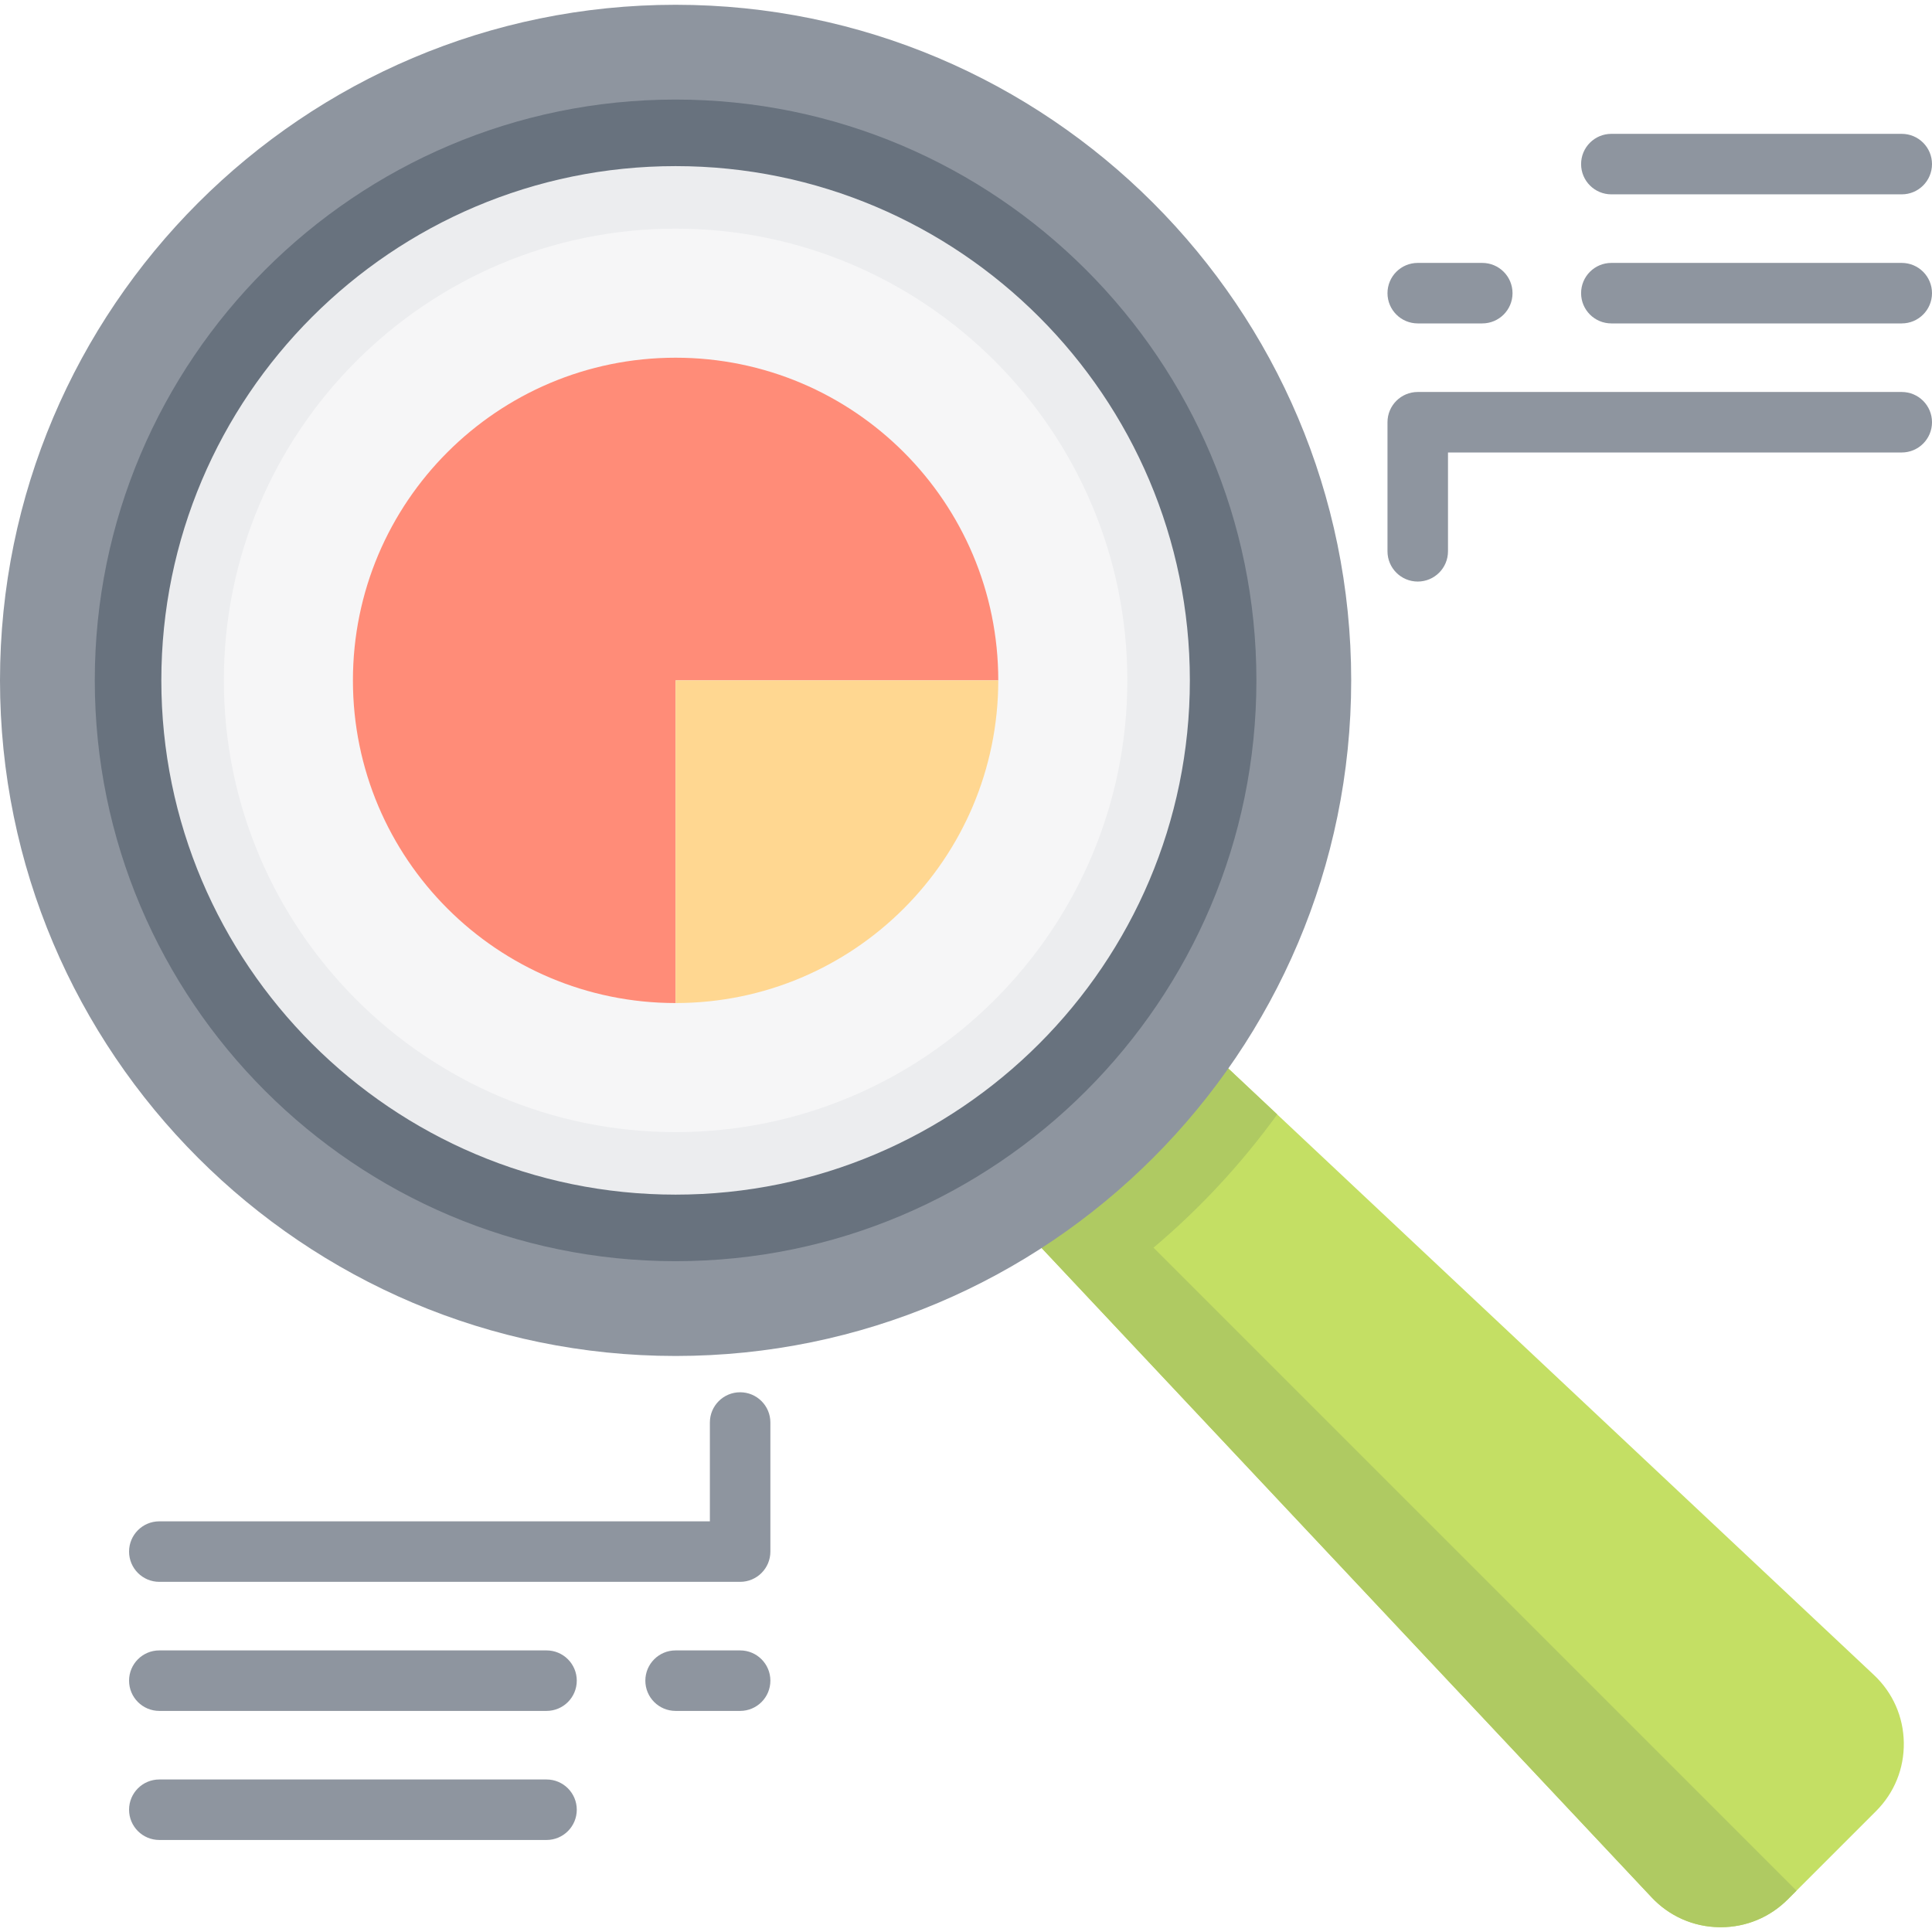
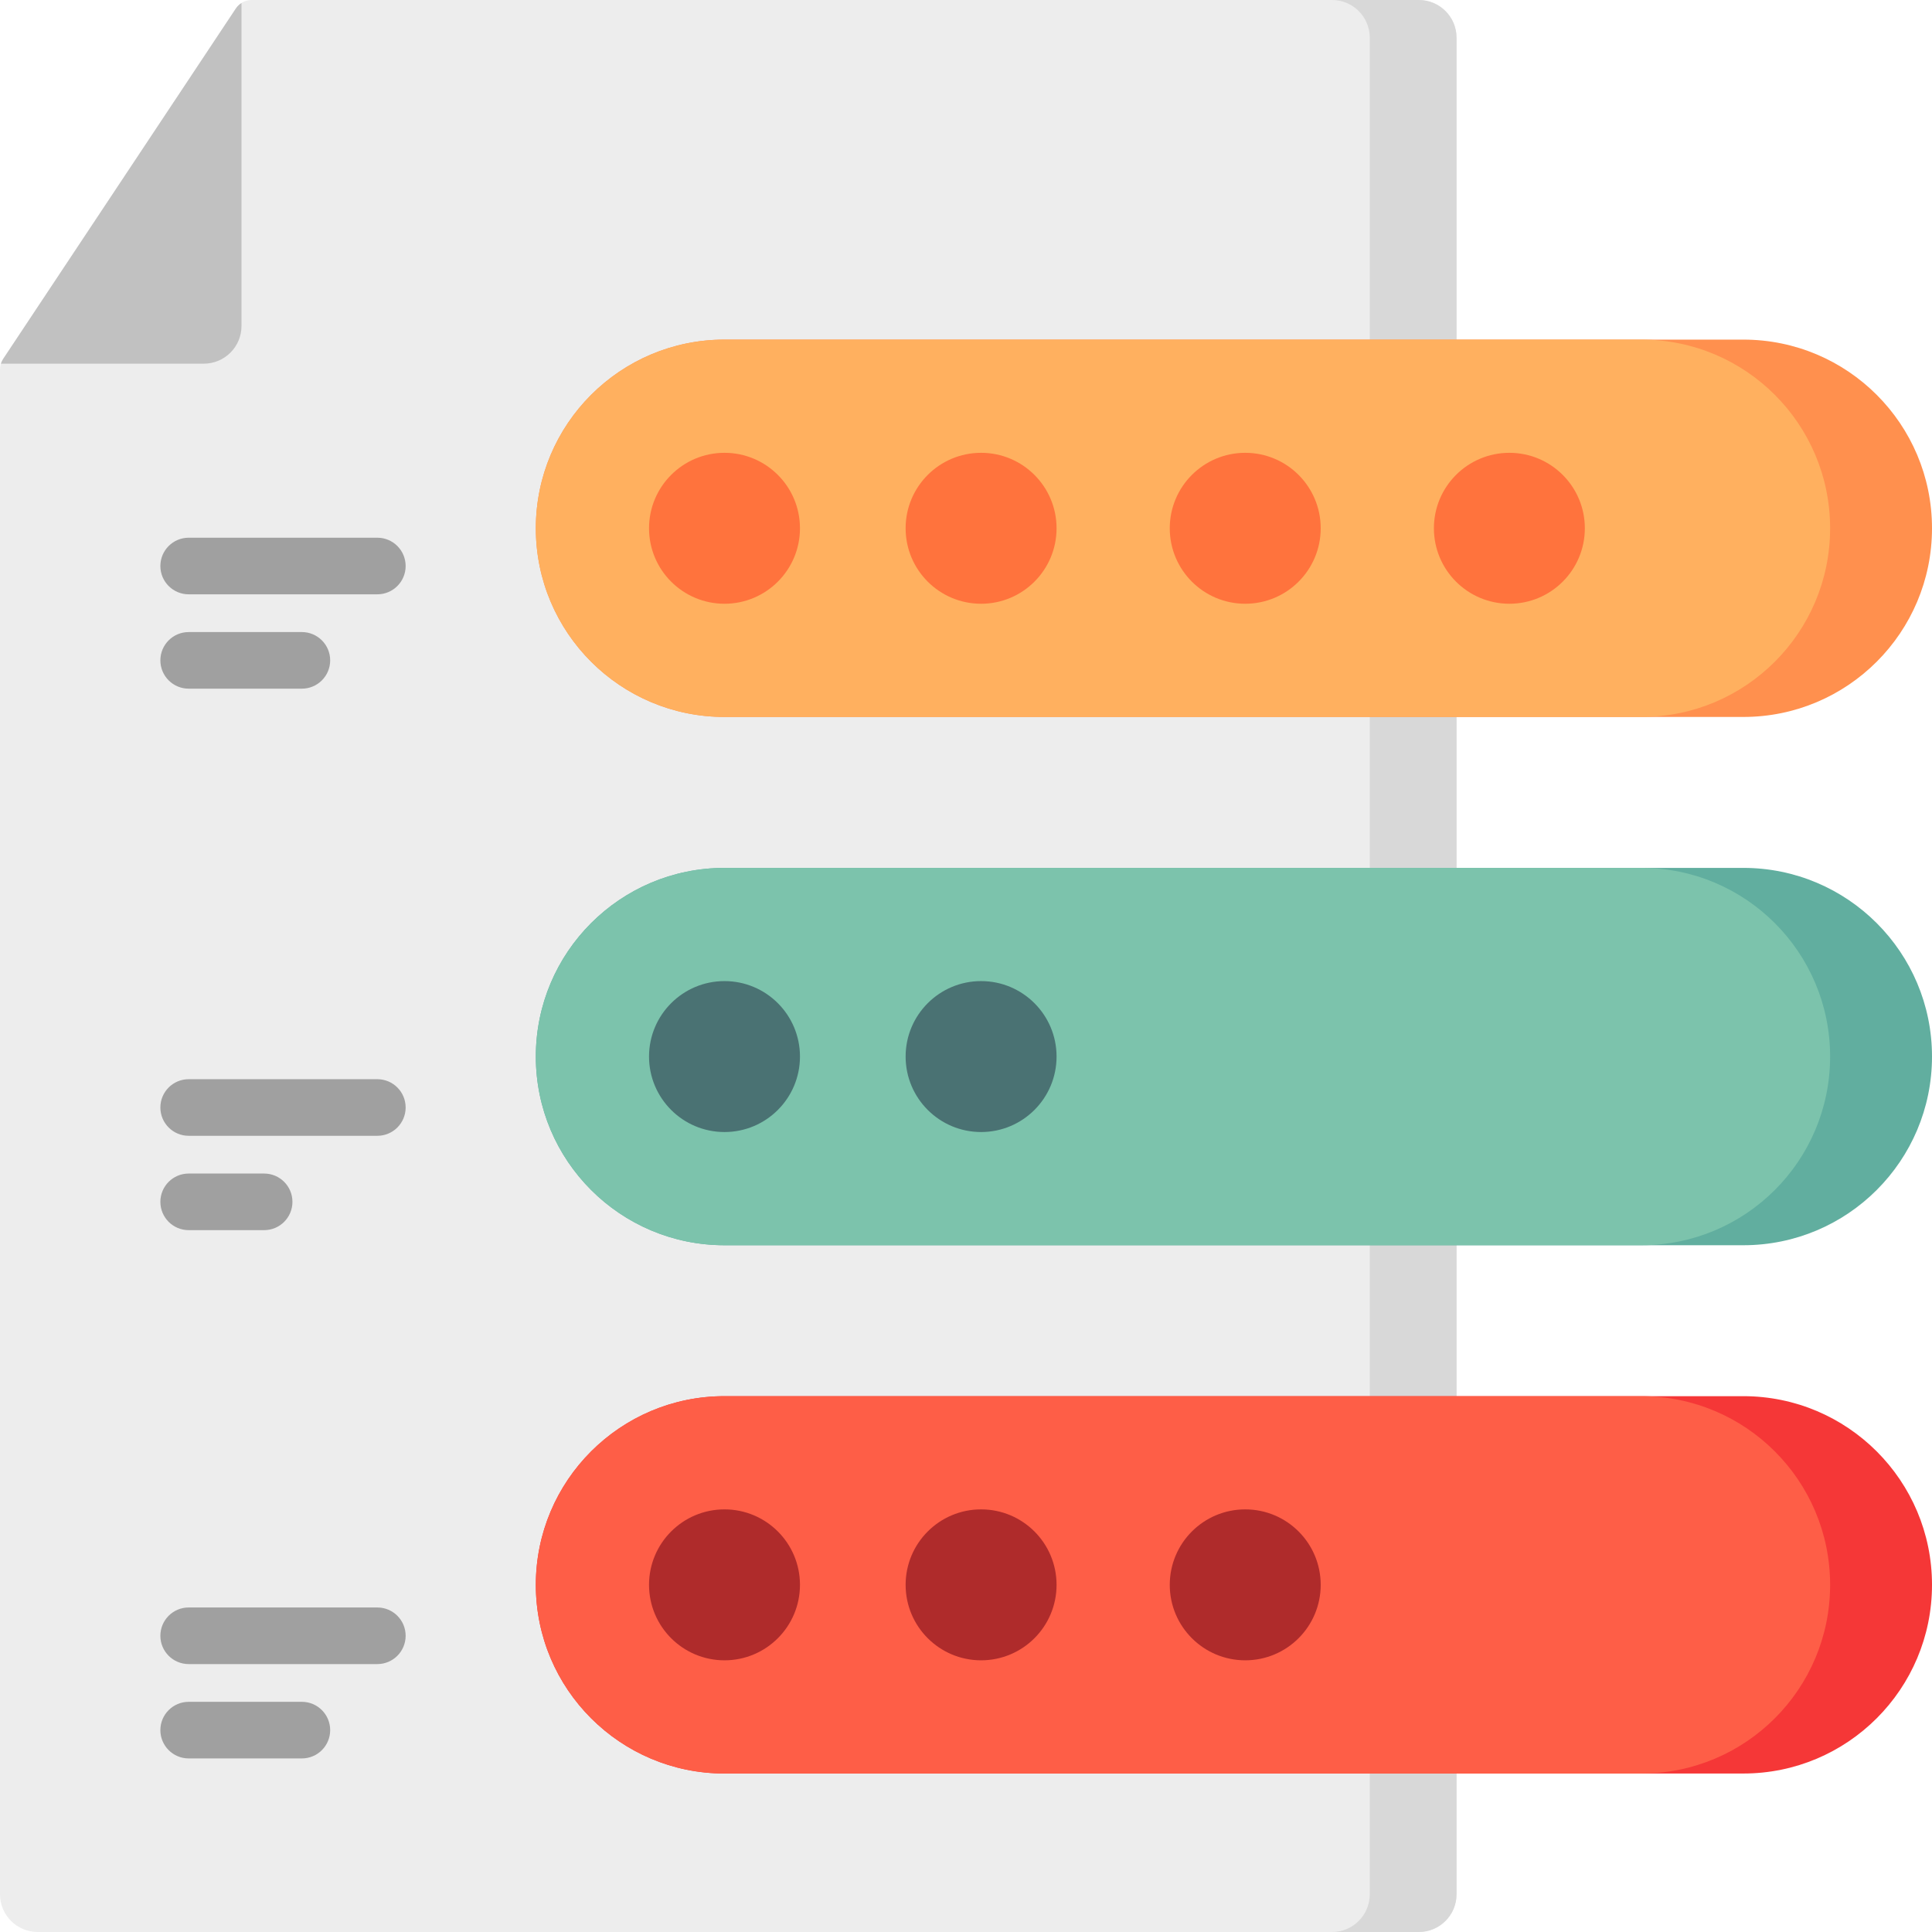
- <svg xmlns="http://www.w3.org/2000/svg" version="1.1" id="Layer_1" x="0px" y="0px" viewBox="0 0 512 512" style="enable-background:new 0 0 512 512;" xml:space="preserve">
-   <path style="fill:#C4DF64;" d="M496.612,443.887c4.998,4.697,7.81,11.059,7.917,17.917c0.107,6.857-2.504,13.305-7.354,18.154  l-23.418,23.418c-4.753,4.753-11.043,7.357-17.749,7.357c-0.135,0-0.27-0.001-0.405-0.003c-6.857-0.108-13.22-2.918-17.915-7.917  l-168.54-179.411l48.696-47.447L496.612,443.887z" />
-   <path style="fill:#AFCA62;" d="M338.472,295.331c-9.455,13.068-20.474,24.934-32.78,35.318l170.396,170.396l-2.33,2.33  c-4.753,4.753-11.043,7.357-17.749,7.357c-0.135,0-0.27-0.001-0.405-0.003c-6.857-0.108-13.22-2.918-17.915-7.917l-168.54-179.409  l48.696-47.447L338.472,295.331z" />
-   <path style="fill:#8E959F;" d="M179.04,1.267c98.723,0,179.04,80.318,179.04,179.04s-80.317,179.04-179.04,179.04  S0,279.028,0,180.306C0,81.583,80.317,1.267,179.04,1.267z" />
-   <path style="fill:#68727E;" d="M179.04,26.386c84.872,0,153.921,69.049,153.921,153.921S263.912,334.227,179.04,334.227  S25.119,265.178,25.119,180.306S94.167,26.386,179.04,26.386z" />
-   <path style="fill:#ECEDEF;" d="M179.04,44.022c75.147,0,136.284,61.136,136.284,136.284S254.187,316.59,179.04,316.59  S42.756,255.453,42.756,180.306S103.892,44.022,179.04,44.022z" />
-   <path style="fill:#F6F6F7;" d="M179.04,60.59c66.012,0,119.716,53.704,119.716,119.716S245.051,300.022,179.04,300.022  S59.324,246.318,59.324,180.306S113.028,60.59,179.04,60.59z" />
-   <path style="fill:#FF8C78;" d="M179.04,265.818c-47.227,0-85.511-38.285-85.511-85.511s38.285-85.511,85.511-85.511  s85.511,38.285,85.511,85.511H179.04V265.818z" />
-   <path style="fill:#FFD791;" d="M179.04,265.818v-85.511h85.511C264.551,227.532,226.267,265.818,179.04,265.818z" />
-   <g>
-     <path style="fill:#8E959F;" d="M42.221,419.204h153.921c4.427,0,8.017-3.588,8.017-8.017v-34.205c0-4.428-3.589-8.017-8.017-8.017   s-8.017,3.588-8.017,8.017v26.188H42.221c-4.427,0-8.017,3.588-8.017,8.017S37.794,419.204,42.221,419.204z" />
-     <path style="fill:#8E959F;" d="M179.04,453.409h17.102c4.427,0,8.017-3.588,8.017-8.017s-3.589-8.017-8.017-8.017H179.04   c-4.427,0-8.017,3.588-8.017,8.017S174.612,453.409,179.04,453.409z" />
-     <path style="fill:#8E959F;" d="M42.221,453.409h102.614c4.427,0,8.017-3.588,8.017-8.017s-3.589-8.017-8.017-8.017H42.221   c-4.427,0-8.017,3.588-8.017,8.017S37.794,453.409,42.221,453.409z" />
-     <path style="fill:#8E959F;" d="M42.221,487.613h102.614c4.427,0,8.017-3.588,8.017-8.017s-3.589-8.017-8.017-8.017H42.221   c-4.427,0-8.017,3.588-8.017,8.017S37.794,487.613,42.221,487.613z" />
-     <path style="fill:#8E959F;" d="M375.716,154.118c4.427,0,8.017-3.588,8.017-8.017v-26.188h120.251c4.427,0,8.017-3.588,8.017-8.017   s-3.589-8.017-8.017-8.017H375.716c-4.427,0-8.017,3.588-8.017,8.017v34.205C367.699,150.529,371.289,154.118,375.716,154.118z" />
-     <path style="fill:#8E959F;" d="M375.716,85.709h17.102c4.427,0,8.017-3.588,8.017-8.017c0-4.428-3.589-8.017-8.017-8.017h-17.102   c-4.427,0-8.017,3.588-8.017,8.017C367.699,82.121,371.289,85.709,375.716,85.709z" />
-     <path style="fill:#8E959F;" d="M427.023,85.709h76.96c4.427,0,8.017-3.588,8.017-8.017c0-4.428-3.589-8.017-8.017-8.017h-76.96   c-4.427,0-8.017,3.588-8.017,8.017C419.006,82.121,422.596,85.709,427.023,85.709z" />
-     <path style="fill:#8E959F;" d="M427.023,51.505h76.96c4.427,0,8.017-3.588,8.017-8.017s-3.589-8.017-8.017-8.017h-76.96   c-4.427,0-8.017,3.588-8.017,8.017S422.596,51.505,427.023,51.505z" />
-   </g>
+ <svg xmlns="http://www.w3.org/2000/svg" version="1.1" id="Capa_1" x="0px" y="0px" viewBox="0 0 512 512" style="enable-background:new 0 0 512 512;" xml:space="preserve">
+   <path style="fill:#EDEDED;" d="M0.835,95.119L62.517,2.234C63.443,0.839,65.007,0,66.682,0H376c5.523,0,10,4.477,10,10v492  c0,5.523-4.477,10-10,10H10c-5.523,0-10-4.477-10-10V97.885C0,96.901,0.29,95.939,0.835,95.119z" />
+   <path style="fill:#D8D8D8;" d="M386,10v492c0,5.523-4.477,10-10,10h-22.998c5.523,0,10-4.477,10-10V10c0-5.523-4.477-10-10-10H376  C381.523,0,386,4.477,386,10z" />
+   <path style="fill:#C1C1C1;" d="M0.835,95.119l0.489-0.736l61.193-92.15C62.909,1.644,63.42,1.16,64,0.791v85.586  c0,5.523-4.477,10-10,10H0.238C0.378,95.934,0.575,95.51,0.835,95.119z" />
+   <path style="fill:#A0A0A0;" d="M42.5,150c0-4.143,3.358-7.5,7.5-7.5h50c4.142,0,7.5,3.357,7.5,7.5s-3.358,7.5-7.5,7.5H50  C45.858,157.5,42.5,154.143,42.5,150z M50,182.503h30c4.142,0,7.5-3.357,7.5-7.5s-3.358-7.5-7.5-7.5H50c-4.142,0-7.5,3.357-7.5,7.5  S45.858,182.503,50,182.503z M100,285.998H50c-4.142,0-7.5,3.357-7.5,7.5s3.358,7.5,7.5,7.5h50c4.142,0,7.5-3.357,7.5-7.5  S104.142,285.998,100,285.998z M50,326.002h20c4.142,0,7.5-3.357,7.5-7.5s-3.358-7.5-7.5-7.5H50c-4.142,0-7.5,3.357-7.5,7.5  S45.858,326.002,50,326.002z M100,425.998H50c-4.142,0-7.5,3.357-7.5,7.5s3.358,7.5,7.5,7.5h50c4.142,0,7.5-3.357,7.5-7.5  S104.142,425.998,100,425.998z M80,451.002H50c-4.142,0-7.5,3.357-7.5,7.5s3.358,7.5,7.5,7.5h30c4.142,0,7.5-3.357,7.5-7.5  S84.142,451.002,80,451.002z" />
+   <path style="fill:#F53737;" d="M462,470H192c-27.614,0-50-22.386-50-50l0,0c0-27.614,22.386-50,50-50h270c27.614,0,50,22.386,50,50  l0,0C512,447.614,489.614,470,462,470z" />
+   <path style="fill:#FE5E47;" d="M435,470H192c-27.614,0-50-22.386-50-50l0,0c0-27.614,22.386-50,50-50h243c27.614,0,50,22.386,50,50  l0,0C485,447.614,462.614,470,435,470z" />
+   <path style="fill:#AF2B2B;" d="M212,420c0,11.046-8.954,20-20,20s-20-8.954-20-20s8.954-20,20-20S212,408.954,212,420z M260,400  c-11.046,0-20,8.954-20,20s8.954,20,20,20c11.046,0,20-8.954,20-20S271.046,400,260,400z M330,400c-11.046,0-20,8.954-20,20  s8.954,20,20,20s20-8.954,20-20S341.046,400,330,400z" />
+   <path style="fill:#61AE9F;" d="M462,330H192c-27.614,0-50-22.386-50-50l0,0c0-27.614,22.386-50,50-50h270c27.614,0,50,22.386,50,50  l0,0C512,307.614,489.614,330,462,330z" />
+   <path style="fill:#7CC3AC;" d="M435,330H192c-27.614,0-50-22.386-50-50l0,0c0-27.614,22.386-50,50-50h243c27.614,0,50,22.386,50,50  l0,0C485,307.614,462.614,330,435,330z" />
+   <path style="fill:#4A7273;" d="M212,280c0,11.046-8.954,20-20,20s-20-8.954-20-20s8.954-20,20-20S212,268.954,212,280z M260,260  c-11.046,0-20,8.954-20,20s8.954,20,20,20c11.046,0,20-8.954,20-20S271.046,260,260,260z" />
+   <path style="fill:#FF904E;" d="M462,190H192c-27.614,0-50-22.386-50-50l0,0c0-27.614,22.386-50,50-50h270c27.614,0,50,22.386,50,50  l0,0C512,167.614,489.614,190,462,190z" />
+   <path style="fill:#FFB05F;" d="M435,190H192c-27.614,0-50-22.386-50-50l0,0c0-27.614,22.386-50,50-50h243c27.614,0,50,22.386,50,50  l0,0C485,167.614,462.614,190,435,190z" />
+   <path style="fill:#FF733D;" d="M212,140c0,11.046-8.954,20-20,20s-20-8.954-20-20s8.954-20,20-20S212,128.954,212,140z M260,120  c-11.046,0-20,8.954-20,20s8.954,20,20,20c11.046,0,20-8.954,20-20S271.046,120,260,120z M330,120c-11.046,0-20,8.954-20,20  s8.954,20,20,20s20-8.954,20-20S341.046,120,330,120z M400,120c-11.046,0-20,8.954-20,20s8.954,20,20,20s20-8.954,20-20  S411.046,120,400,120z" />
  <g>
</g>
  <g>
</g>
  <g>
</g>
  <g>
</g>
  <g>
</g>
  <g>
</g>
  <g>
</g>
  <g>
</g>
  <g>
</g>
  <g>
</g>
  <g>
</g>
  <g>
</g>
  <g>
</g>
  <g>
</g>
  <g>
</g>
</svg>
